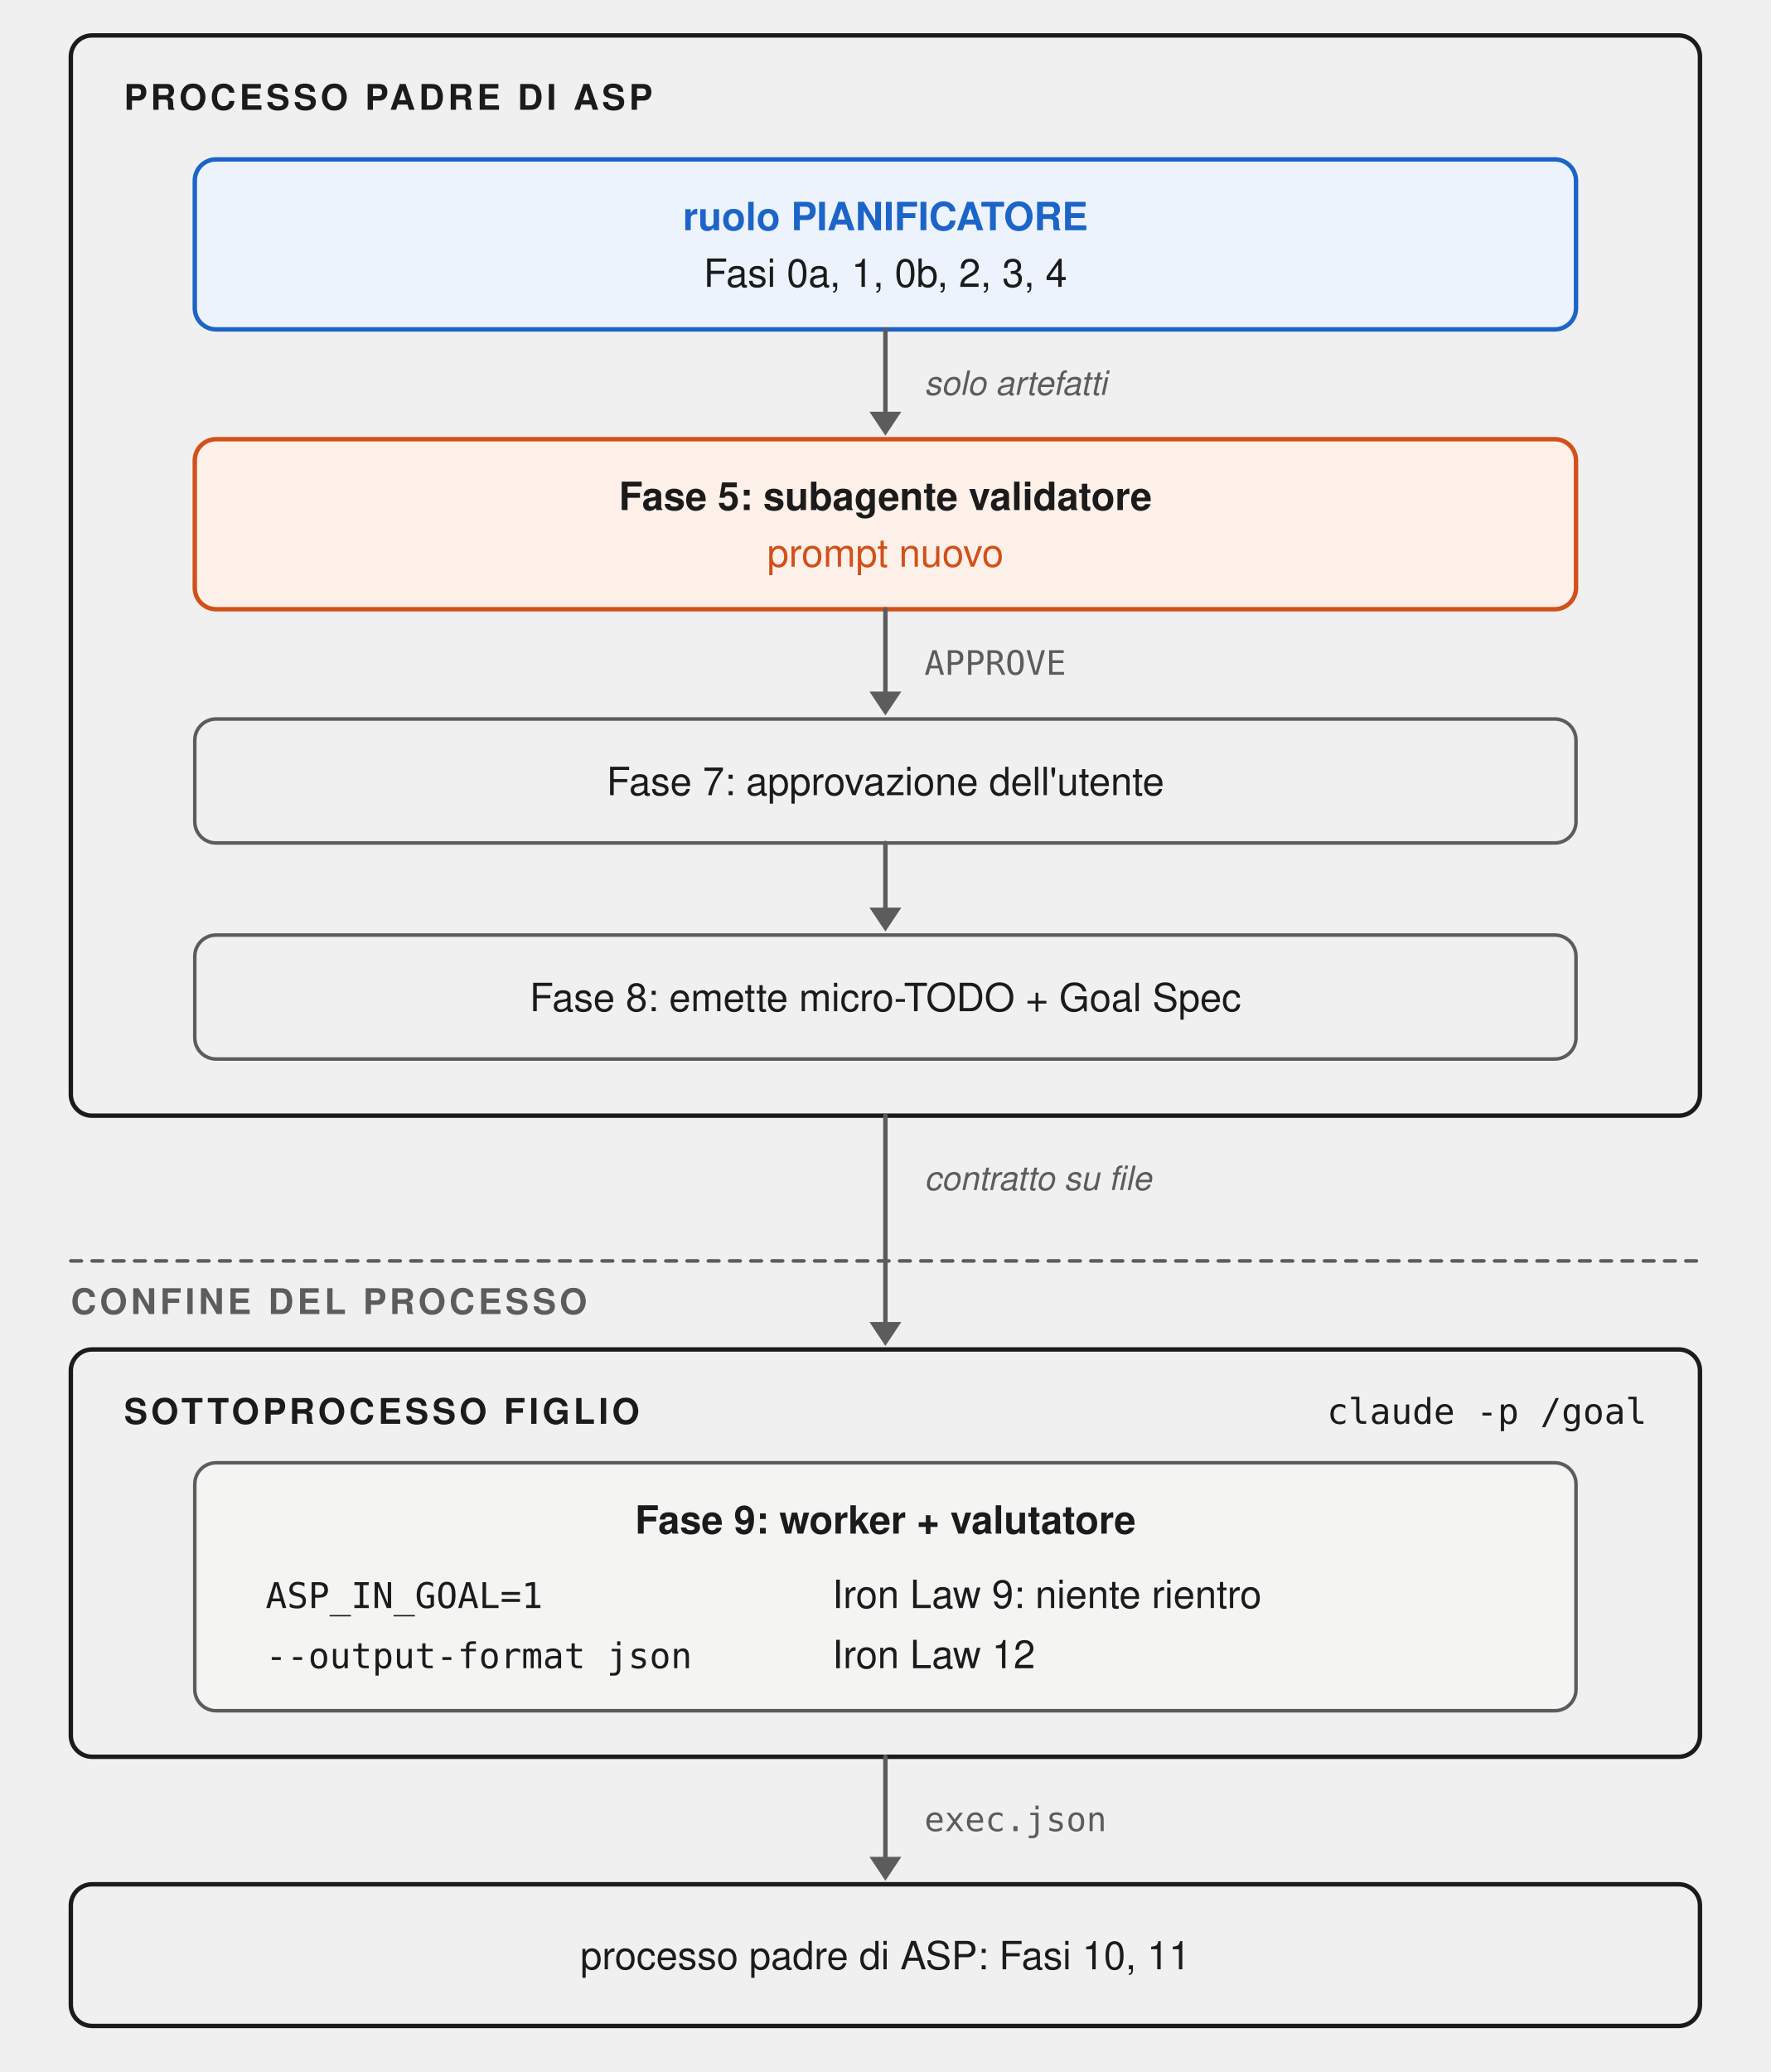
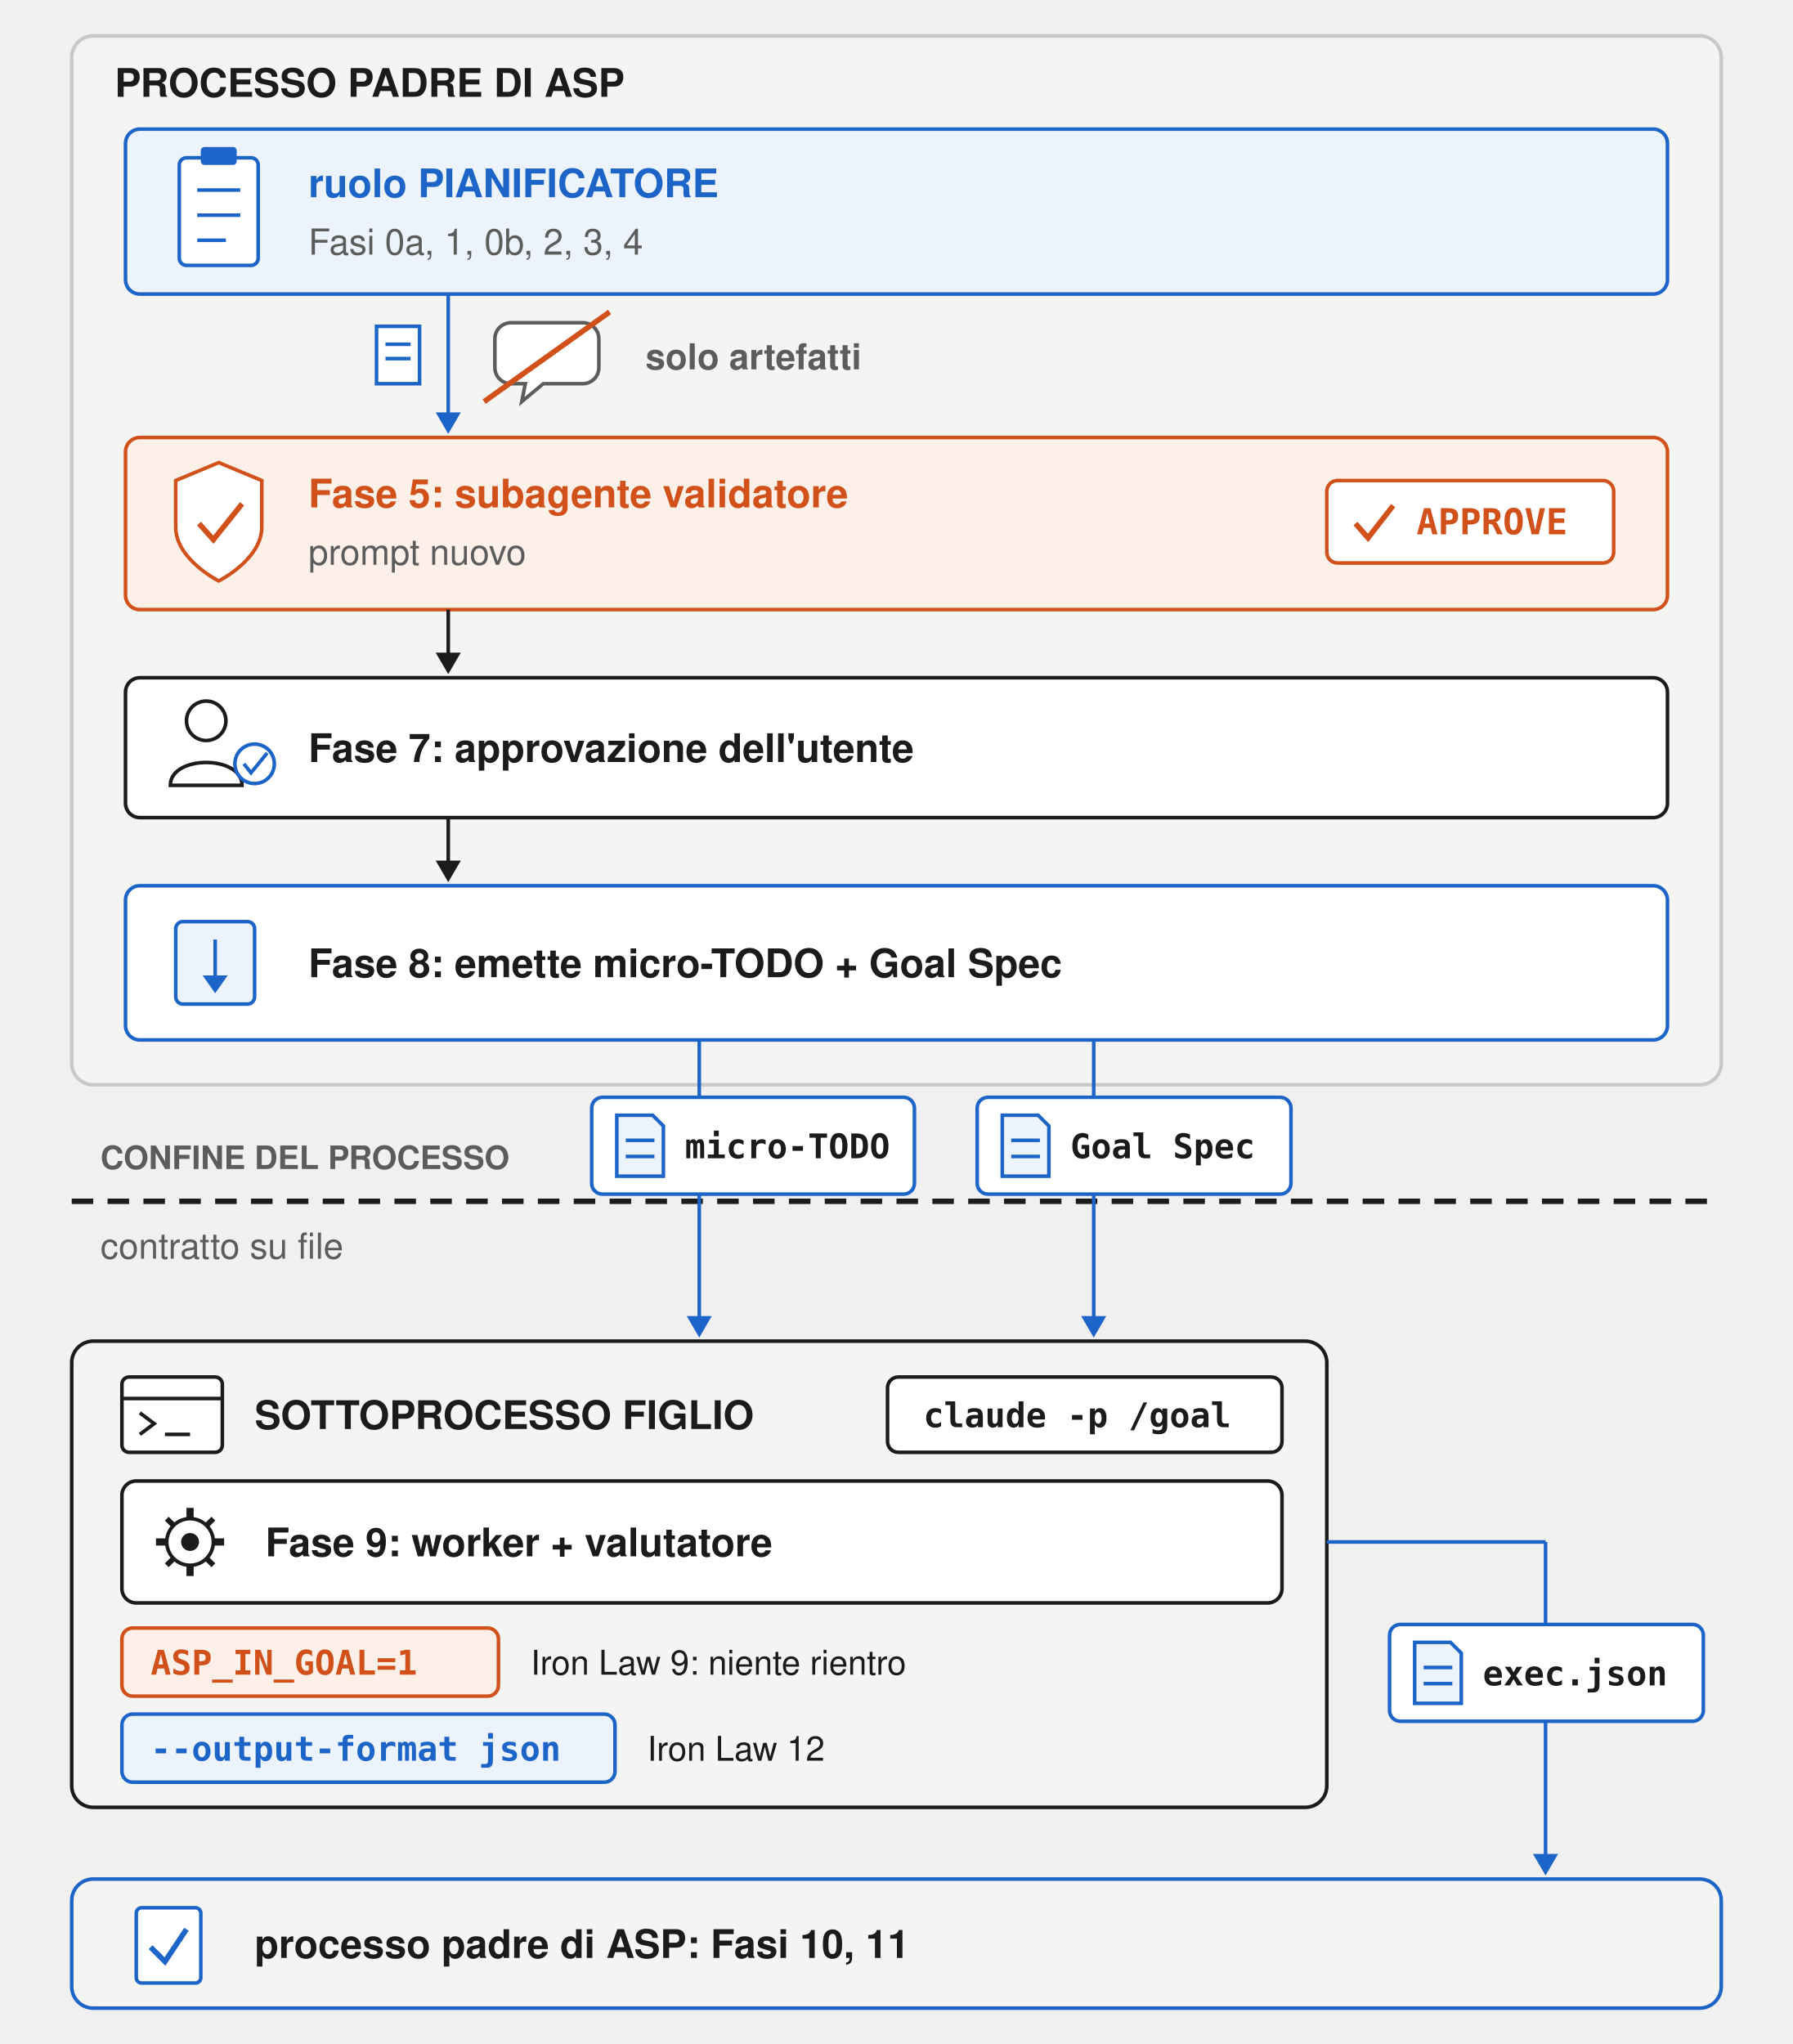
- <svg xmlns="http://www.w3.org/2000/svg" viewBox="0 0 1000 1170" width="1000" height="1170">
-   <rect x="40" y="20" width="920" height="610" rx="12" fill="none" stroke="#1b1b1b" stroke-width="2.5" />
-   <text x="70" y="62" font-family="Helvetica Neue, Helvetica, Arial, sans-serif" font-size="20" font-weight="700" fill="#1b1b1b" text-anchor="start" letter-spacing="2">PROCESSO PADRE DI ASP</text>
-   <rect x="110" y="90" width="780" height="96" rx="12" fill="#edf3fc" stroke="#1c64c7" stroke-width="2.5" />
-   <text x="500.0" y="130" font-family="Helvetica Neue, Helvetica, Arial, sans-serif" font-size="22" font-weight="700" fill="#1c64c7" text-anchor="middle">ruolo PIANIFICATORE</text>
-   <text x="500.0" y="162" font-family="Helvetica Neue, Helvetica, Arial, sans-serif" font-size="22" font-weight="400" fill="#1b1b1b" text-anchor="middle">Fasi 0a, 1, 0b, 2, 3, 4</text>
-   <line x1="500.0" y1="186" x2="500.0" y2="237" stroke="#5c5c5c" stroke-width="2.5" stroke-linecap="round" />
-   <polygon points="500.0,246 491.0,232.5 509.0,232.5" fill="#5c5c5c" />
-   <text x="522.0" y="223" font-family="Helvetica Neue, Helvetica, Arial, sans-serif" font-size="19" font-weight="400" fill="#5c5c5c" text-anchor="start" font-style="italic">solo artefatti</text>
-   <rect x="110" y="248" width="780" height="96" rx="12" fill="#fdf0e8" stroke="#d2501a" stroke-width="2.5" />
-   <text x="500.0" y="288" font-family="Helvetica Neue, Helvetica, Arial, sans-serif" font-size="22" font-weight="700" fill="#1b1b1b" text-anchor="middle">Fase 5: subagente validatore</text>
-   <text x="500.0" y="320" font-family="Helvetica Neue, Helvetica, Arial, sans-serif" font-size="22" font-weight="400" fill="#d2501a" text-anchor="middle">prompt nuovo</text>
-   <line x1="500.0" y1="344" x2="500.0" y2="395" stroke="#5c5c5c" stroke-width="2.5" stroke-linecap="round" />
-   <polygon points="500.0,404 491.0,390.5 509.0,390.5" fill="#5c5c5c" />
-   <text x="522.0" y="381" font-family="Menlo, Consolas, monospace" font-size="19" font-weight="400" fill="#5c5c5c" text-anchor="start">APPROVE</text>
-   <rect x="110" y="406" width="780" height="70" rx="12" fill="none" stroke="#5c5c5c" stroke-width="2" />
-   <text x="500.0" y="449" font-family="Helvetica Neue, Helvetica, Arial, sans-serif" font-size="22" font-weight="400" fill="#1b1b1b" text-anchor="middle">Fase 7: approvazione dell'utente</text>
-   <line x1="500.0" y1="476" x2="500.0" y2="517" stroke="#5c5c5c" stroke-width="2.5" stroke-linecap="round" />
-   <polygon points="500.0,526 491.0,512.5 509.0,512.5" fill="#5c5c5c" />
-   <rect x="110" y="528" width="780" height="70" rx="12" fill="none" stroke="#5c5c5c" stroke-width="2" />
-   <text x="500.0" y="571" font-family="Helvetica Neue, Helvetica, Arial, sans-serif" font-size="22" font-weight="400" fill="#1b1b1b" text-anchor="middle">Fase 8: emette micro-TODO + Goal Spec</text>
-   <line x1="500.0" y1="630" x2="500.0" y2="751" stroke="#5c5c5c" stroke-width="2.5" stroke-linecap="round" />
-   <polygon points="500.0,760 491.0,746.5 509.0,746.5" fill="#5c5c5c" />
-   <text x="522.0" y="672" font-family="Helvetica Neue, Helvetica, Arial, sans-serif" font-size="19" font-weight="400" fill="#5c5c5c" text-anchor="start" font-style="italic">contratto su file</text>
-   <line x1="40" y1="712" x2="960" y2="712" stroke="#5c5c5c" stroke-width="2" stroke-linecap="round" stroke-dasharray="6 6" />
-   <text x="40" y="742" font-family="Helvetica Neue, Helvetica, Arial, sans-serif" font-size="20" font-weight="700" fill="#5c5c5c" text-anchor="start" letter-spacing="2">CONFINE DEL PROCESSO</text>
-   <rect x="40" y="762" width="920" height="230" rx="12" fill="none" stroke="#1b1b1b" stroke-width="2.5" />
-   <text x="70" y="804" font-family="Helvetica Neue, Helvetica, Arial, sans-serif" font-size="20" font-weight="700" fill="#1b1b1b" text-anchor="start" letter-spacing="2">SOTTOPROCESSO FIGLIO</text>
-   <text x="930" y="804" font-family="Menlo, Consolas, monospace" font-size="20" font-weight="400" fill="#1b1b1b" text-anchor="end">claude -p /goal</text>
-   <rect x="110" y="826" width="780" height="140" rx="12" fill="#f4f4f3" stroke="#5c5c5c" stroke-width="2" />
-   <text x="500.0" y="866" font-family="Helvetica Neue, Helvetica, Arial, sans-serif" font-size="22" font-weight="700" fill="#1b1b1b" text-anchor="middle">Fase 9: worker + valutatore</text>
-   <text x="150" y="908" font-family="Menlo, Consolas, monospace" font-size="20" font-weight="400" fill="#1b1b1b" text-anchor="start">ASP_IN_GOAL=1</text>
-   <text x="470" y="908" font-family="Helvetica Neue, Helvetica, Arial, sans-serif" font-size="22" font-weight="400" fill="#1b1b1b" text-anchor="start">Iron Law 9: niente rientro</text>
-   <text x="150" y="942" font-family="Menlo, Consolas, monospace" font-size="20" font-weight="400" fill="#1b1b1b" text-anchor="start">--output-format json</text>
-   <text x="470" y="942" font-family="Helvetica Neue, Helvetica, Arial, sans-serif" font-size="22" font-weight="400" fill="#1b1b1b" text-anchor="start">Iron Law 12</text>
-   <line x1="500.0" y1="992" x2="500.0" y2="1053" stroke="#5c5c5c" stroke-width="2.5" stroke-linecap="round" />
-   <polygon points="500.0,1062 491.0,1048.5 509.0,1048.5" fill="#5c5c5c" />
-   <text x="522.0" y="1034" font-family="Menlo, Consolas, monospace" font-size="19" font-weight="400" fill="#5c5c5c" text-anchor="start">exec.json</text>
-   <rect x="40" y="1064" width="920" height="80" rx="12" fill="none" stroke="#1b1b1b" stroke-width="2.5" />
-   <text x="500.0" y="1112" font-family="Helvetica Neue, Helvetica, Arial, sans-serif" font-size="22" font-weight="400" fill="#1b1b1b" text-anchor="middle">processo padre di ASP: Fasi 10, 11</text>
+ <svg xmlns="http://www.w3.org/2000/svg" viewBox="0 0 1000 1140" width="1000" height="1140">
+   <rect x="40" y="20" width="920" height="585" rx="12" ry="12" fill="#f4f4f3" stroke="#c8c8c8" stroke-width="2" />
+   <text x="64" y="54" font-family="Helvetica Neue, Helvetica, Arial, sans-serif" font-size="22" font-weight="bold" fill="#1b1b1b">PROCESSO PADRE DI ASP</text>
+   <rect x="70" y="72" width="860" height="92" rx="8" ry="8" fill="#edf3fc" stroke="#1c64c7" stroke-width="2" />
+   <rect x="100" y="88" width="44" height="60" rx="4" ry="4" fill="#ffffff" stroke="#1c64c7" stroke-width="2" />
+   <rect x="112" y="82" width="20" height="10" rx="2" ry="2" fill="#1c64c7" />
+   <line x1="110" y1="106" x2="134" y2="106" stroke="#1c64c7" stroke-width="2" />
+   <line x1="110" y1="120" x2="134" y2="120" stroke="#1c64c7" stroke-width="2" />
+   <line x1="110" y1="134" x2="126" y2="134" stroke="#1c64c7" stroke-width="2" />
+   <text x="172" y="110" font-family="Helvetica Neue, Helvetica, Arial, sans-serif" font-size="22" font-weight="bold" fill="#1c64c7">ruolo PIANIFICATORE</text>
+   <text x="172" y="142" font-family="Helvetica Neue, Helvetica, Arial, sans-serif" font-size="20" fill="#5c5c5c">Fasi 0a, 1, 0b, 2, 3, 4</text>
+   <line x1="250" y1="164" x2="250" y2="232" stroke="#1c64c7" stroke-width="2" />
+   <polygon points="243,230 257,230 250,242" fill="#1c64c7" />
+   <rect x="210" y="182" width="24" height="32" fill="#ffffff" stroke="#1c64c7" stroke-width="2" />
+   <line x1="215" y1="192" x2="229" y2="192" stroke="#1c64c7" stroke-width="2" />
+   <line x1="215" y1="200" x2="229" y2="200" stroke="#1c64c7" stroke-width="2" />
+   <path d="M 285 180 L 325 180 C 330 180 334 184 334 189 L 334 205 C 334 210 330 214 325 214 L 303 214 L 291 224 L 293 214 L 285 214 C 280 214 276 210 276 205 L 276 189 C 276 184 280 180 285 180 Z" fill="#ffffff" stroke="#5c5c5c" stroke-width="2" />
+   <line x1="270" y1="224" x2="340" y2="174" stroke="#d2501a" stroke-width="3" />
+   <text x="360" y="206" font-family="Helvetica Neue, Helvetica, Arial, sans-serif" font-size="20" font-weight="bold" fill="#5c5c5c">solo artefatti</text>
+   <rect x="70" y="244" width="860" height="96" rx="8" ry="8" fill="#fdf0e8" stroke="#d2501a" stroke-width="2" />
+   <path d="M 122 258 L 146 268 L 146 294 C 146 312 122 324 122 324 C 122 324 98 312 98 294 L 98 268 Z" fill="#ffffff" stroke="#d2501a" stroke-width="2" />
+   <polyline points="111,292 119,301 135,281" fill="none" stroke="#d2501a" stroke-width="3" />
+   <text x="172" y="283" font-family="Helvetica Neue, Helvetica, Arial, sans-serif" font-size="22" font-weight="bold" fill="#d2501a">Fase 5: subagente validatore</text>
+   <text x="172" y="315" font-family="Helvetica Neue, Helvetica, Arial, sans-serif" font-size="20" fill="#5c5c5c">prompt nuovo</text>
+   <rect x="740" y="268" width="160" height="46" rx="6" ry="6" fill="#ffffff" stroke="#d2501a" stroke-width="2" />
+   <polyline points="756,292 763,300 777,282" fill="none" stroke="#d2501a" stroke-width="3" />
+   <text x="790" y="298" font-family="Menlo, Consolas, monospace" font-size="20" font-weight="bold" fill="#d2501a">APPROVE</text>
+   <line x1="250" y1="340" x2="250" y2="366" stroke="#1b1b1b" stroke-width="2" />
+   <polygon points="243,364 257,364 250,376" fill="#1b1b1b" />
+   <rect x="70" y="378" width="860" height="78" rx="8" ry="8" fill="#ffffff" stroke="#1b1b1b" stroke-width="2" />
+   <circle cx="115" cy="402" r="11" fill="#ffffff" stroke="#1b1b1b" stroke-width="2" />
+   <path d="M 95 438 C 95 421 135 421 135 438 Z" fill="#ffffff" stroke="#1b1b1b" stroke-width="2" />
+   <circle cx="142" cy="426" r="11" fill="#ffffff" stroke="#1c64c7" stroke-width="2" />
+   <polyline points="136,426 140,431 149,420" fill="none" stroke="#1c64c7" stroke-width="2" />
+   <text x="172" y="425" font-family="Helvetica Neue, Helvetica, Arial, sans-serif" font-size="22" font-weight="bold" fill="#1b1b1b">Fase 7: approvazione dell'utente</text>
+   <line x1="250" y1="456" x2="250" y2="482" stroke="#1b1b1b" stroke-width="2" />
+   <polygon points="243,480 257,480 250,492" fill="#1b1b1b" />
+   <rect x="70" y="494" width="860" height="86" rx="8" ry="8" fill="#ffffff" stroke="#1c64c7" stroke-width="2" />
+   <rect x="98" y="514" width="44" height="46" rx="4" ry="4" fill="#edf3fc" stroke="#1c64c7" stroke-width="2" />
+   <line x1="120" y1="524" x2="120" y2="546" stroke="#1c64c7" stroke-width="2" />
+   <polygon points="113,544 127,544 120,554" fill="#1c64c7" />
+   <text x="172" y="545" font-family="Helvetica Neue, Helvetica, Arial, sans-serif" font-size="22" font-weight="bold" fill="#1b1b1b">Fase 8: emette micro-TODO + Goal Spec</text>
+   <line x1="40" y1="670" x2="960" y2="670" stroke="#1b1b1b" stroke-width="3" stroke-dasharray="12,8" />
+   <text x="56" y="652" font-family="Helvetica Neue, Helvetica, Arial, sans-serif" font-size="18" font-weight="bold" fill="#5c5c5c">CONFINE DEL PROCESSO</text>
+   <text x="56" y="702" font-family="Helvetica Neue, Helvetica, Arial, sans-serif" font-size="20" fill="#5c5c5c">contratto su file</text>
+   <line x1="390" y1="580" x2="390" y2="736" stroke="#1c64c7" stroke-width="2" />
+   <polygon points="383,734 397,734 390,746" fill="#1c64c7" />
+   <rect x="330" y="612" width="180" height="54" rx="6" ry="6" fill="#ffffff" stroke="#1c64c7" stroke-width="2" />
+   <polygon points="344,622 364,622 370,628 370,656 344,656" fill="#edf3fc" stroke="#1c64c7" stroke-width="2" />
+   <line x1="349" y1="636" x2="365" y2="636" stroke="#1c64c7" stroke-width="2" />
+   <line x1="349" y1="645" x2="365" y2="645" stroke="#1c64c7" stroke-width="2" />
+   <text x="382" y="646" font-family="Menlo, Consolas, monospace" font-size="19" font-weight="bold" fill="#1b1b1b">micro-TODO</text>
+   <line x1="610" y1="580" x2="610" y2="736" stroke="#1c64c7" stroke-width="2" />
+   <polygon points="603,734 617,734 610,746" fill="#1c64c7" />
+   <rect x="545" y="612" width="175" height="54" rx="6" ry="6" fill="#ffffff" stroke="#1c64c7" stroke-width="2" />
+   <polygon points="559,622 579,622 585,628 585,656 559,656" fill="#edf3fc" stroke="#1c64c7" stroke-width="2" />
+   <line x1="564" y1="636" x2="580" y2="636" stroke="#1c64c7" stroke-width="2" />
+   <line x1="564" y1="645" x2="580" y2="645" stroke="#1c64c7" stroke-width="2" />
+   <text x="597" y="646" font-family="Menlo, Consolas, monospace" font-size="19" font-weight="bold" fill="#1b1b1b">Goal Spec</text>
+   <rect x="40" y="748" width="700" height="260" rx="12" ry="12" fill="#f4f4f3" stroke="#1b1b1b" stroke-width="2" />
+   <rect x="68" y="768" width="56" height="42" rx="4" ry="4" fill="#ffffff" stroke="#1b1b1b" stroke-width="2" />
+   <line x1="68" y1="780" x2="124" y2="780" stroke="#1b1b1b" stroke-width="2" />
+   <polyline points="78,788 86,794 78,800" fill="none" stroke="#1b1b1b" stroke-width="2" />
+   <line x1="92" y1="800" x2="106" y2="800" stroke="#1b1b1b" stroke-width="2" />
+   <text x="142" y="797" font-family="Helvetica Neue, Helvetica, Arial, sans-serif" font-size="22" font-weight="bold" fill="#1b1b1b">SOTTOPROCESSO FIGLIO</text>
+   <rect x="495" y="768" width="220" height="42" rx="6" ry="6" fill="#ffffff" stroke="#1b1b1b" stroke-width="2" />
+   <text x="515" y="796" font-family="Menlo, Consolas, monospace" font-size="19" font-weight="bold" fill="#1b1b1b">claude -p /goal</text>
+   <rect x="68" y="826" width="647" height="68" rx="8" ry="8" fill="#ffffff" stroke="#1b1b1b" stroke-width="2" />
+   <circle cx="106" cy="860" r="13" fill="#ffffff" stroke="#1b1b1b" stroke-width="2" />
+   <circle cx="106" cy="860" r="5" fill="#1b1b1b" />
+   <line x1="106" y1="841" x2="106" y2="847" stroke="#1b1b1b" stroke-width="4" />
+   <line x1="106" y1="873" x2="106" y2="879" stroke="#1b1b1b" stroke-width="4" />
+   <line x1="87" y1="860" x2="93" y2="860" stroke="#1b1b1b" stroke-width="4" />
+   <line x1="119" y1="860" x2="125" y2="860" stroke="#1b1b1b" stroke-width="4" />
+   <line x1="93" y1="847" x2="97" y2="851" stroke="#1b1b1b" stroke-width="3" />
+   <line x1="115" y1="869" x2="119" y2="873" stroke="#1b1b1b" stroke-width="3" />
+   <line x1="119" y1="847" x2="115" y2="851" stroke="#1b1b1b" stroke-width="3" />
+   <line x1="97" y1="869" x2="93" y2="873" stroke="#1b1b1b" stroke-width="3" />
+   <text x="148" y="868" font-family="Helvetica Neue, Helvetica, Arial, sans-serif" font-size="22" font-weight="bold" fill="#1b1b1b">Fase 9: worker + valutatore</text>
+   <rect x="68" y="908" width="210" height="38" rx="6" ry="6" fill="#fdf0e8" stroke="#d2501a" stroke-width="2" />
+   <text x="84" y="934" font-family="Menlo, Consolas, monospace" font-size="19" font-weight="bold" fill="#d2501a">ASP_IN_GOAL=1</text>
+   <text x="296" y="934" font-family="Helvetica Neue, Helvetica, Arial, sans-serif" font-size="19" fill="#1b1b1b">Iron Law 9: niente rientro</text>
+   <rect x="68" y="956" width="275" height="38" rx="6" ry="6" fill="#edf3fc" stroke="#1c64c7" stroke-width="2" />
+   <text x="84" y="982" font-family="Menlo, Consolas, monospace" font-size="19" font-weight="bold" fill="#1c64c7">--output-format json</text>
+   <text x="361" y="982" font-family="Helvetica Neue, Helvetica, Arial, sans-serif" font-size="19" fill="#1b1b1b">Iron Law 12</text>
+   <line x1="740" y1="860" x2="862" y2="860" stroke="#1c64c7" stroke-width="2" />
+   <line x1="862" y1="860" x2="862" y2="1036" stroke="#1c64c7" stroke-width="2" />
+   <polygon points="855,1034 869,1034 862,1046" fill="#1c64c7" />
+   <rect x="775" y="906" width="175" height="54" rx="6" ry="6" fill="#ffffff" stroke="#1c64c7" stroke-width="2" />
+   <polygon points="789,916 809,916 815,922 815,950 789,950" fill="#edf3fc" stroke="#1c64c7" stroke-width="2" />
+   <line x1="794" y1="930" x2="810" y2="930" stroke="#1c64c7" stroke-width="2" />
+   <line x1="794" y1="939" x2="810" y2="939" stroke="#1c64c7" stroke-width="2" />
+   <text x="827" y="940" font-family="Menlo, Consolas, monospace" font-size="19" font-weight="bold" fill="#1b1b1b">exec.json</text>
+   <rect x="40" y="1048" width="920" height="72" rx="12" ry="12" fill="#f4f4f3" stroke="#1c64c7" stroke-width="2" />
+   <rect x="76" y="1064" width="36" height="42" rx="3" ry="3" fill="#ffffff" stroke="#1c64c7" stroke-width="2" />
+   <polyline points="84,1086 92,1094 104,1076" fill="none" stroke="#1c64c7" stroke-width="3" />
+   <text x="142" y="1092" font-family="Helvetica Neue, Helvetica, Arial, sans-serif" font-size="22" font-weight="bold" fill="#1b1b1b">processo padre di ASP: Fasi 10, 11</text>
</svg>
